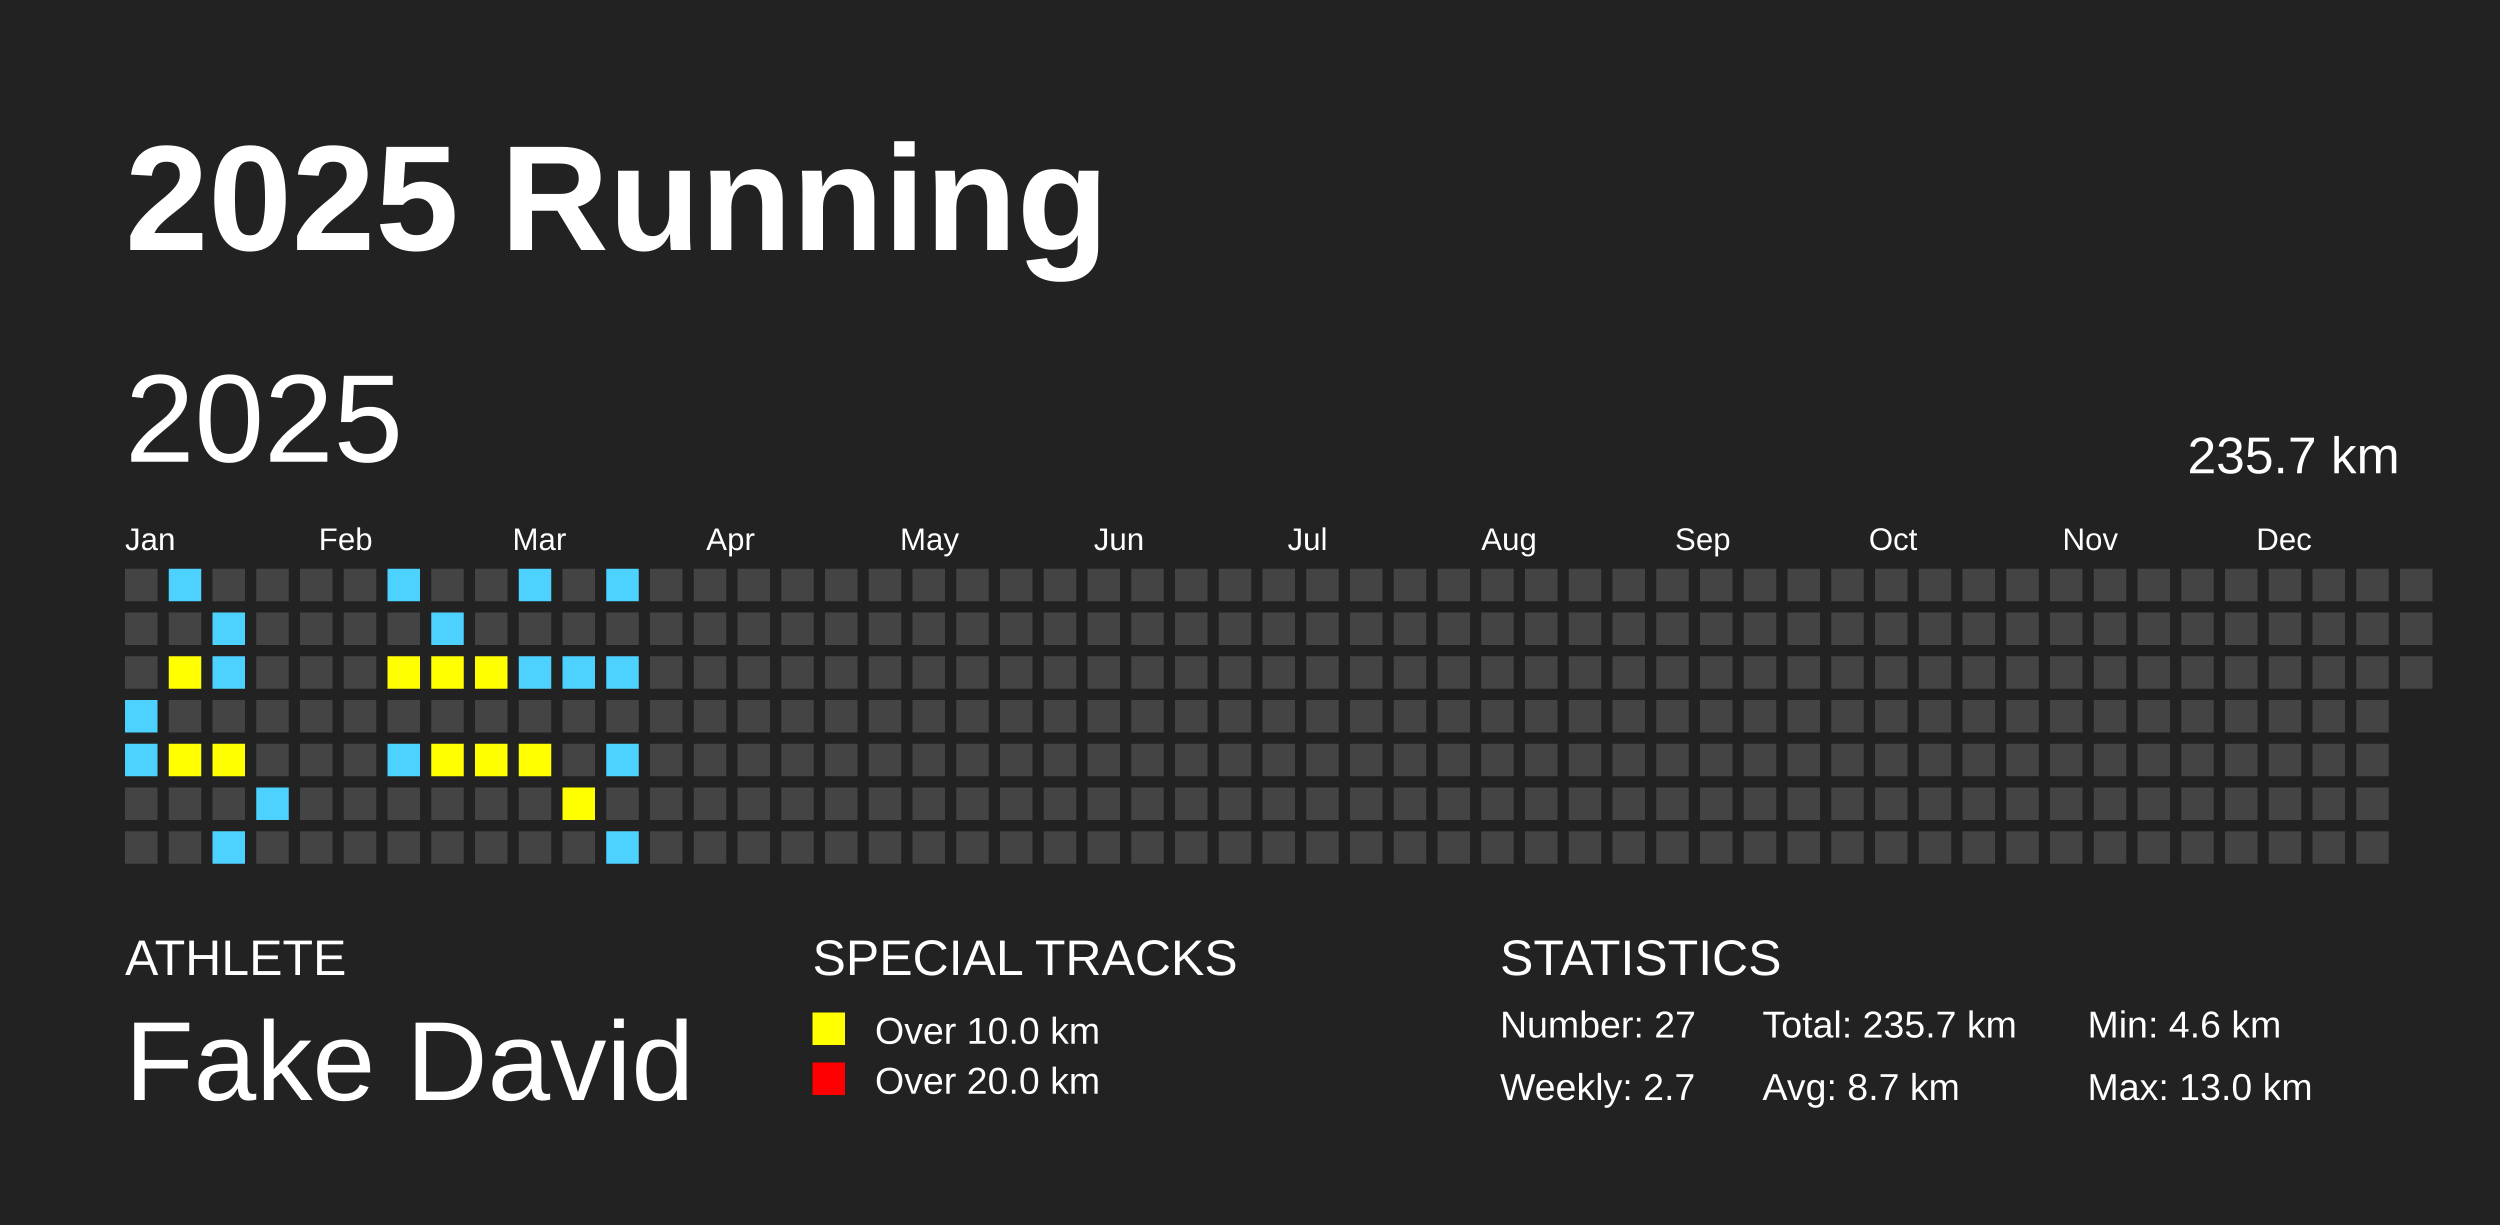
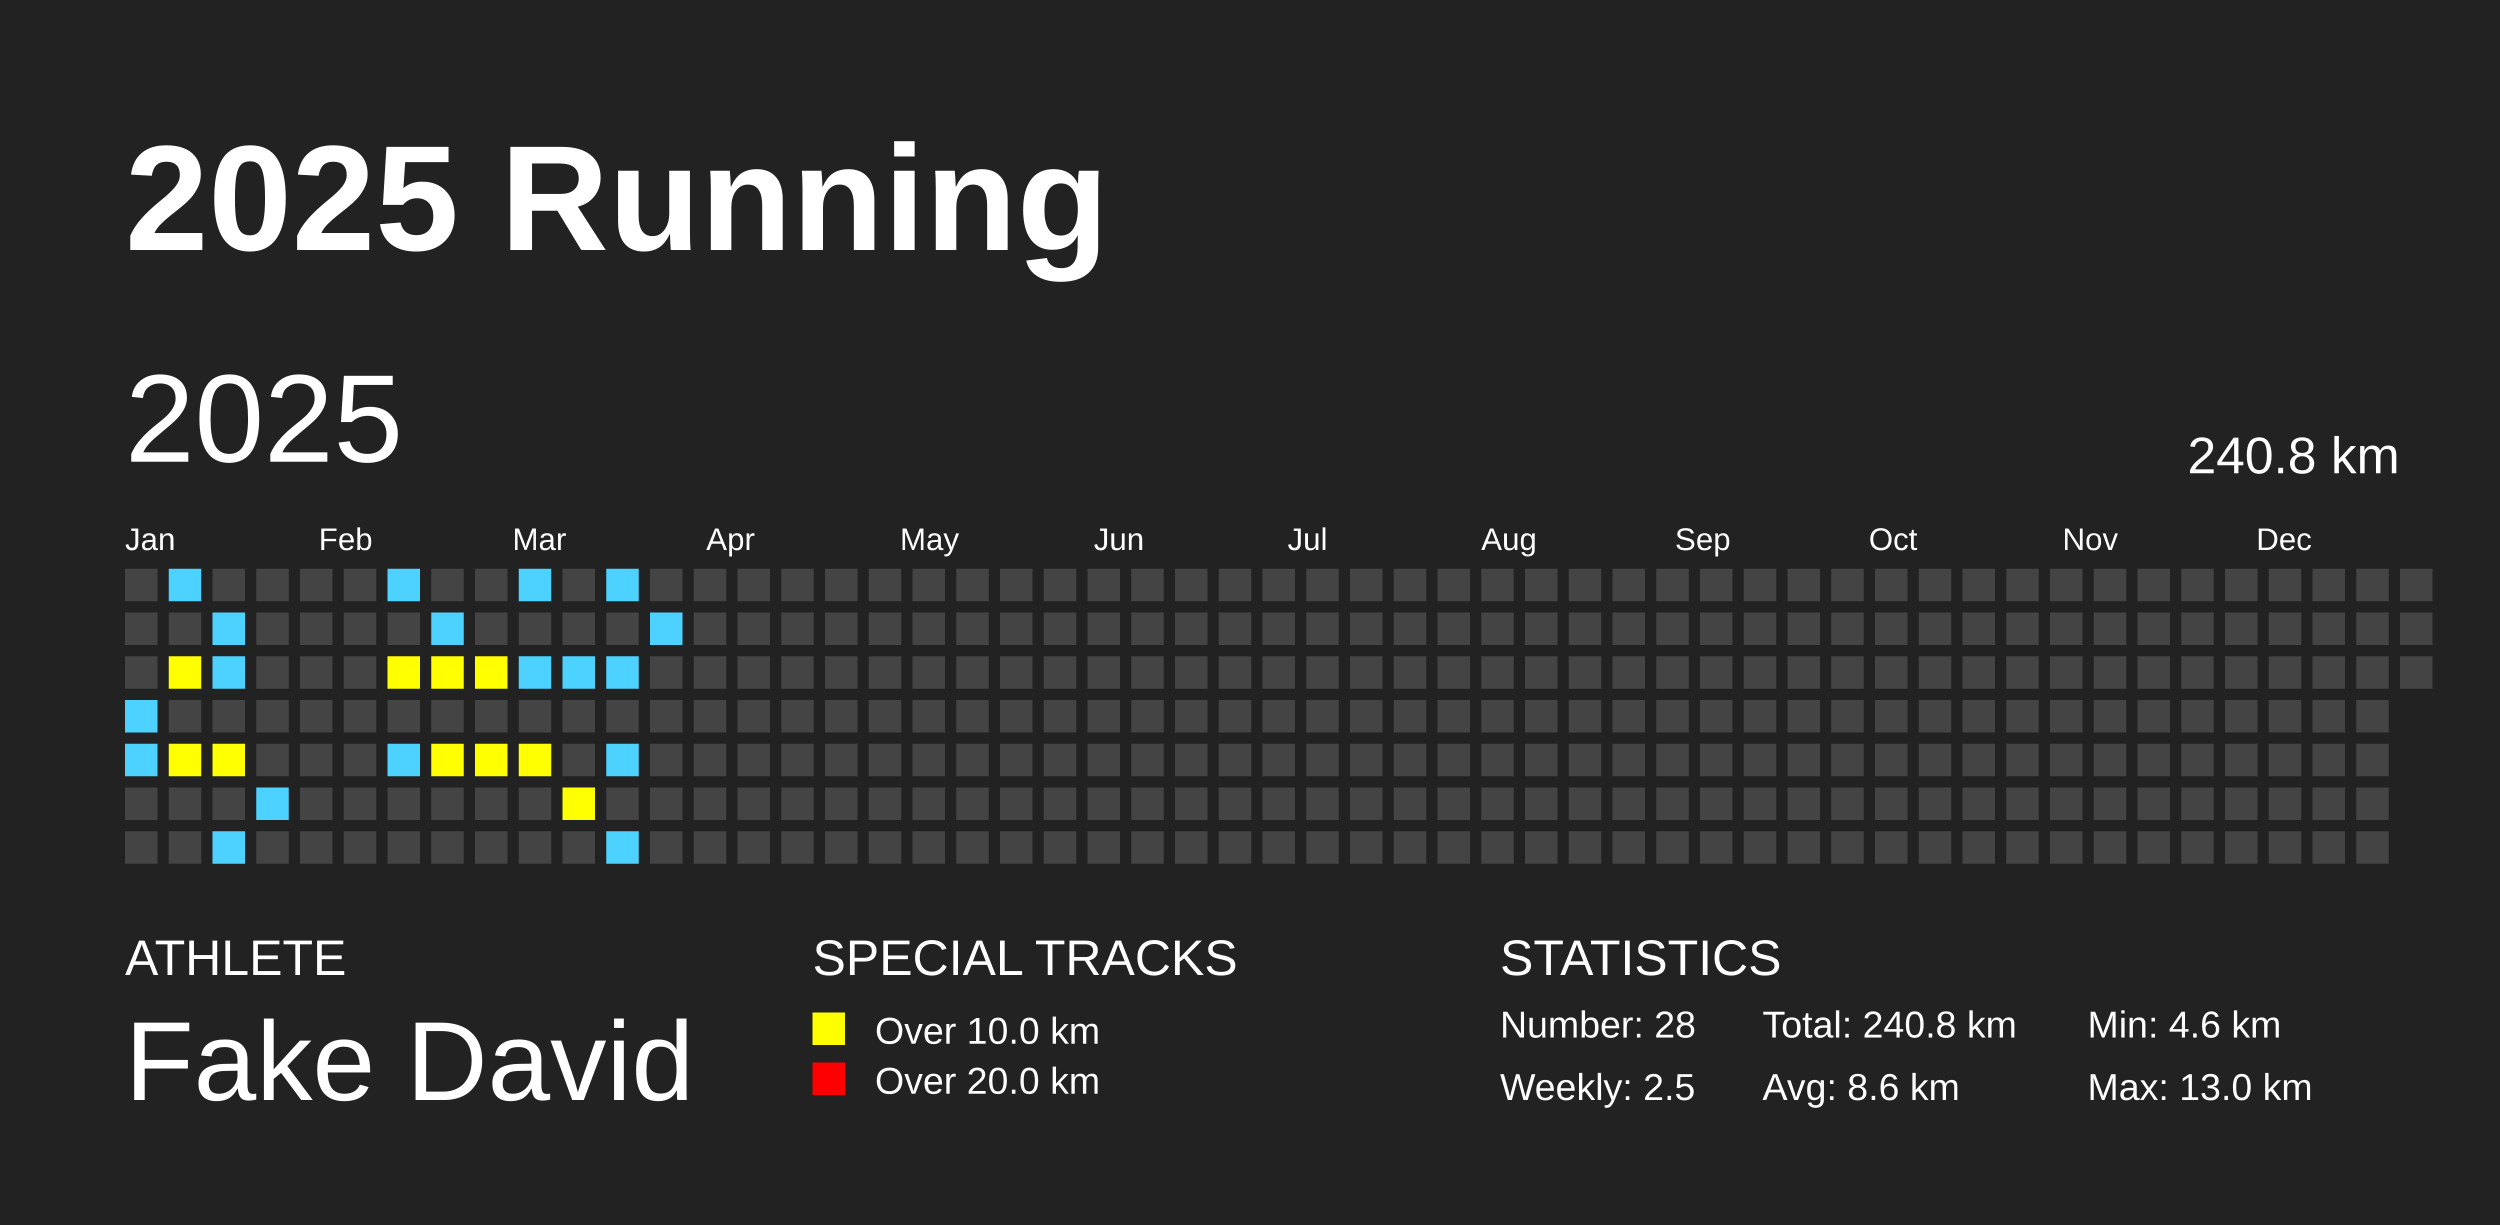
<svg xmlns="http://www.w3.org/2000/svg" baseProfile="full" height="98mm" version="1.1" viewBox="0,0,200,98" width="200mm">
  <defs />
  <rect fill="#222222" height="98" width="200" x="0" y="0" />
  <text fill="#FFFFFF" style="font-size:12px; font-family:Arial; font-weight:bold;" x="10" y="20">2025 Running</text>
  <text fill="#FFFFFF" style="font-size:4px; font-family:Arial" x="10" y="78">ATHLETE</text>
  <text fill="#FFFFFF" style="font-size:9px; font-family:Arial" x="10" y="88">Fake David</text>
  <text fill="#FFFFFF" style="font-size:4px; font-family:Arial" x="65" y="78">SPECIAL TRACKS</text>
  <rect fill="yellow" height="2.6" width="2.6" x="65" y="81" />
  <text fill="#FFFFFF" style="font-size:3px; font-family:Arial" x="70" y="83.5">Over 10.0 km</text>
  <rect fill="red" height="2.6" width="2.6" x="65" y="85" />
  <text fill="#FFFFFF" style="font-size:3px; font-family:Arial" x="70" y="87.5">Over 20.0 km</text>
  <text fill="#FFFFFF" style="font-size:4px; font-family:Arial" x="120" y="78">STATISTICS</text>
-   <text fill="#FFFFFF" style="font-size:3px; font-family:Arial" x="120" y="83">Number: 27</text>
-   <text fill="#FFFFFF" style="font-size:3px; font-family:Arial" x="120" y="88">Weekly: 2.7</text>
-   <text fill="#FFFFFF" style="font-size:3px; font-family:Arial" x="141" y="83">Total: 235.7 km</text>
-   <text fill="#FFFFFF" style="font-size:3px; font-family:Arial" x="141" y="88">Avg: 8.7 km</text>
+   <text fill="#FFFFFF" style="font-size:3px; font-family:Arial" x="120" y="83">Number: 28</text>
+   <text fill="#FFFFFF" style="font-size:3px; font-family:Arial" x="120" y="88">Weekly: 2.5</text>
+   <text fill="#FFFFFF" style="font-size:3px; font-family:Arial" x="141" y="83">Total: 240.8 km</text>
+   <text fill="#FFFFFF" style="font-size:3px; font-family:Arial" x="141" y="88">Avg: 8.6 km</text>
  <text fill="#FFFFFF" style="font-size:3px; font-family:Arial" x="167" y="83">Min: 4.6 km</text>
  <text fill="#FFFFFF" style="font-size:3px; font-family:Arial" x="167" y="88">Max: 13.0 km</text>
  <text dominant-baseline="hanging" fill="#FFFFFF" style="font-size:10.0px; font-family:Arial;" x="10" y="30">2025</text>
-   <text dominant-baseline="hanging" fill="#FFFFFF" style="font-size:4.125px; font-family:Arial;" x="175" y="35">235.7 km</text>
+   <text dominant-baseline="hanging" fill="#FFFFFF" style="font-size:4.125px; font-family:Arial;" x="175" y="35">240.8 km</text>
  <text fill="#FFFFFF" style="font-size:2.5px; font-family:Arial" x="10.0" y="44">Jan</text>
  <text fill="#FFFFFF" style="font-size:2.5px; font-family:Arial" x="25.5" y="44">Feb</text>
  <text fill="#FFFFFF" style="font-size:2.5px; font-family:Arial" x="41.0" y="44">Mar</text>
  <text fill="#FFFFFF" style="font-size:2.5px; font-family:Arial" x="56.5" y="44">Apr</text>
  <text fill="#FFFFFF" style="font-size:2.5px; font-family:Arial" x="72.0" y="44">May</text>
  <text fill="#FFFFFF" style="font-size:2.5px; font-family:Arial" x="87.5" y="44">Jun</text>
  <text fill="#FFFFFF" style="font-size:2.5px; font-family:Arial" x="103.0" y="44">Jul</text>
  <text fill="#FFFFFF" style="font-size:2.5px; font-family:Arial" x="118.5" y="44">Aug</text>
  <text fill="#FFFFFF" style="font-size:2.5px; font-family:Arial" x="134.0" y="44">Sep</text>
  <text fill="#FFFFFF" style="font-size:2.5px; font-family:Arial" x="149.5" y="44">Oct</text>
  <text fill="#FFFFFF" style="font-size:2.5px; font-family:Arial" x="165.0" y="44">Nov</text>
  <text fill="#FFFFFF" style="font-size:2.5px; font-family:Arial" x="180.5" y="44">Dec</text>
  <rect fill="#444444" height="2.6" width="2.6" x="10.0" y="45.5" />
  <rect fill="#444444" height="2.6" width="2.6" x="10.0" y="49.0" />
  <rect fill="#444444" height="2.6" width="2.6" x="10.0" y="52.5" />
  <rect fill="#4DD2FF" height="2.6" width="2.6" x="10.0" y="56.0" />
  <rect fill="#4DD2FF" height="2.6" width="2.6" x="10.0" y="59.5" />
  <rect fill="#444444" height="2.6" width="2.6" x="10.0" y="63.0" />
  <rect fill="#444444" height="2.6" width="2.6" x="10.0" y="66.5" />
  <rect fill="#4DD2FF" height="2.6" width="2.6" x="13.5" y="45.5" />
  <rect fill="#444444" height="2.6" width="2.6" x="13.5" y="49.0" />
  <rect fill="yellow" height="2.6" width="2.6" x="13.5" y="52.5" />
  <rect fill="#444444" height="2.6" width="2.6" x="13.5" y="56.0" />
  <rect fill="yellow" height="2.6" width="2.6" x="13.5" y="59.5" />
  <rect fill="#444444" height="2.6" width="2.6" x="13.5" y="63.0" />
  <rect fill="#444444" height="2.6" width="2.6" x="13.5" y="66.5" />
  <rect fill="#444444" height="2.6" width="2.6" x="17.0" y="45.5" />
  <rect fill="#4DD2FF" height="2.6" width="2.6" x="17.0" y="49.0" />
  <rect fill="#4DD2FF" height="2.6" width="2.6" x="17.0" y="52.5" />
  <rect fill="#444444" height="2.6" width="2.6" x="17.0" y="56.0" />
  <rect fill="yellow" height="2.6" width="2.6" x="17.0" y="59.5" />
  <rect fill="#444444" height="2.6" width="2.6" x="17.0" y="63.0" />
  <rect fill="#4DD2FF" height="2.6" width="2.6" x="17.0" y="66.5" />
  <rect fill="#444444" height="2.6" width="2.6" x="20.5" y="45.5" />
  <rect fill="#444444" height="2.6" width="2.6" x="20.5" y="49.0" />
  <rect fill="#444444" height="2.6" width="2.6" x="20.5" y="52.5" />
  <rect fill="#444444" height="2.6" width="2.6" x="20.5" y="56.0" />
  <rect fill="#444444" height="2.6" width="2.6" x="20.5" y="59.5" />
  <rect fill="#4DD2FF" height="2.6" width="2.6" x="20.5" y="63.0" />
  <rect fill="#444444" height="2.6" width="2.6" x="20.5" y="66.5" />
  <rect fill="#444444" height="2.6" width="2.6" x="24.0" y="45.5" />
  <rect fill="#444444" height="2.6" width="2.6" x="24.0" y="49.0" />
  <rect fill="#444444" height="2.6" width="2.6" x="24.0" y="52.5" />
  <rect fill="#444444" height="2.6" width="2.6" x="24.0" y="56.0" />
  <rect fill="#444444" height="2.6" width="2.6" x="24.0" y="59.5" />
  <rect fill="#444444" height="2.6" width="2.6" x="24.0" y="63.0" />
  <rect fill="#444444" height="2.6" width="2.6" x="24.0" y="66.5" />
  <rect fill="#444444" height="2.6" width="2.6" x="27.5" y="45.5" />
  <rect fill="#444444" height="2.6" width="2.6" x="27.5" y="49.0" />
  <rect fill="#444444" height="2.6" width="2.6" x="27.5" y="52.5" />
  <rect fill="#444444" height="2.6" width="2.6" x="27.5" y="56.0" />
  <rect fill="#444444" height="2.6" width="2.6" x="27.5" y="59.5" />
  <rect fill="#444444" height="2.6" width="2.6" x="27.5" y="63.0" />
  <rect fill="#444444" height="2.6" width="2.6" x="27.5" y="66.5" />
  <rect fill="#4DD2FF" height="2.6" width="2.6" x="31.0" y="45.5" />
  <rect fill="#444444" height="2.6" width="2.6" x="31.0" y="49.0" />
  <rect fill="yellow" height="2.6" width="2.6" x="31.0" y="52.5" />
  <rect fill="#444444" height="2.6" width="2.6" x="31.0" y="56.0" />
  <rect fill="#4DD2FF" height="2.6" width="2.6" x="31.0" y="59.5" />
  <rect fill="#444444" height="2.6" width="2.6" x="31.0" y="63.0" />
  <rect fill="#444444" height="2.6" width="2.6" x="31.0" y="66.5" />
  <rect fill="#444444" height="2.6" width="2.6" x="34.5" y="45.5" />
  <rect fill="#4DD2FF" height="2.6" width="2.6" x="34.5" y="49.0" />
  <rect fill="yellow" height="2.6" width="2.6" x="34.5" y="52.5" />
  <rect fill="#444444" height="2.6" width="2.6" x="34.5" y="56.0" />
  <rect fill="yellow" height="2.6" width="2.6" x="34.5" y="59.5" />
  <rect fill="#444444" height="2.6" width="2.6" x="34.5" y="63.0" />
  <rect fill="#444444" height="2.6" width="2.6" x="34.5" y="66.5" />
  <rect fill="#444444" height="2.6" width="2.6" x="38.0" y="45.5" />
  <rect fill="#444444" height="2.6" width="2.6" x="38.0" y="49.0" />
  <rect fill="yellow" height="2.6" width="2.6" x="38.0" y="52.5" />
  <rect fill="#444444" height="2.6" width="2.6" x="38.0" y="56.0" />
  <rect fill="yellow" height="2.6" width="2.6" x="38.0" y="59.5" />
  <rect fill="#444444" height="2.6" width="2.6" x="38.0" y="63.0" />
  <rect fill="#444444" height="2.6" width="2.6" x="38.0" y="66.5" />
  <rect fill="#4DD2FF" height="2.6" width="2.6" x="41.5" y="45.5" />
  <rect fill="#444444" height="2.6" width="2.6" x="41.5" y="49.0" />
  <rect fill="#4DD2FF" height="2.6" width="2.6" x="41.5" y="52.5" />
  <rect fill="#444444" height="2.6" width="2.6" x="41.5" y="56.0" />
  <rect fill="yellow" height="2.6" width="2.6" x="41.5" y="59.5" />
  <rect fill="#444444" height="2.6" width="2.6" x="41.5" y="63.0" />
  <rect fill="#444444" height="2.6" width="2.6" x="41.5" y="66.5" />
  <rect fill="#444444" height="2.6" width="2.6" x="45.0" y="45.5" />
  <rect fill="#444444" height="2.6" width="2.6" x="45.0" y="49.0" />
  <rect fill="#4DD2FF" height="2.6" width="2.6" x="45.0" y="52.5" />
  <rect fill="#444444" height="2.6" width="2.6" x="45.0" y="56.0" />
  <rect fill="#444444" height="2.6" width="2.6" x="45.0" y="59.5" />
  <rect fill="yellow" height="2.6" width="2.6" x="45.0" y="63.0" />
  <rect fill="#444444" height="2.6" width="2.6" x="45.0" y="66.5" />
  <rect fill="#4DD2FF" height="2.6" width="2.6" x="48.5" y="45.5" />
  <rect fill="#444444" height="2.6" width="2.6" x="48.5" y="49.0" />
  <rect fill="#4DD2FF" height="2.6" width="2.6" x="48.5" y="52.5" />
  <rect fill="#444444" height="2.6" width="2.6" x="48.5" y="56.0" />
  <rect fill="#4DD2FF" height="2.6" width="2.6" x="48.5" y="59.5" />
  <rect fill="#444444" height="2.6" width="2.6" x="48.5" y="63.0" />
  <rect fill="#4DD2FF" height="2.6" width="2.6" x="48.5" y="66.5" />
  <rect fill="#444444" height="2.6" width="2.6" x="52.0" y="45.5" />
-   <rect fill="#444444" height="2.6" width="2.6" x="52.0" y="49.0" />
+   <rect fill="#4DD2FF" height="2.6" width="2.6" x="52.0" y="49.0" />
  <rect fill="#444444" height="2.6" width="2.6" x="52.0" y="52.5" />
  <rect fill="#444444" height="2.6" width="2.6" x="52.0" y="56.0" />
  <rect fill="#444444" height="2.6" width="2.6" x="52.0" y="59.5" />
  <rect fill="#444444" height="2.6" width="2.6" x="52.0" y="63.0" />
  <rect fill="#444444" height="2.6" width="2.6" x="52.0" y="66.5" />
  <rect fill="#444444" height="2.6" width="2.6" x="55.5" y="45.5" />
  <rect fill="#444444" height="2.6" width="2.6" x="55.5" y="49.0" />
  <rect fill="#444444" height="2.6" width="2.6" x="55.5" y="52.5" />
  <rect fill="#444444" height="2.6" width="2.6" x="55.5" y="56.0" />
  <rect fill="#444444" height="2.6" width="2.6" x="55.5" y="59.5" />
  <rect fill="#444444" height="2.6" width="2.6" x="55.5" y="63.0" />
  <rect fill="#444444" height="2.6" width="2.6" x="55.5" y="66.5" />
  <rect fill="#444444" height="2.6" width="2.6" x="59.0" y="45.5" />
  <rect fill="#444444" height="2.6" width="2.6" x="59.0" y="49.0" />
  <rect fill="#444444" height="2.6" width="2.6" x="59.0" y="52.5" />
  <rect fill="#444444" height="2.6" width="2.6" x="59.0" y="56.0" />
  <rect fill="#444444" height="2.6" width="2.6" x="59.0" y="59.5" />
  <rect fill="#444444" height="2.6" width="2.6" x="59.0" y="63.0" />
  <rect fill="#444444" height="2.6" width="2.6" x="59.0" y="66.5" />
  <rect fill="#444444" height="2.6" width="2.6" x="62.5" y="45.5" />
  <rect fill="#444444" height="2.6" width="2.6" x="62.5" y="49.0" />
  <rect fill="#444444" height="2.6" width="2.6" x="62.5" y="52.5" />
  <rect fill="#444444" height="2.6" width="2.6" x="62.5" y="56.0" />
  <rect fill="#444444" height="2.6" width="2.6" x="62.5" y="59.5" />
  <rect fill="#444444" height="2.6" width="2.6" x="62.5" y="63.0" />
  <rect fill="#444444" height="2.6" width="2.6" x="62.5" y="66.5" />
  <rect fill="#444444" height="2.6" width="2.6" x="66.0" y="45.5" />
  <rect fill="#444444" height="2.6" width="2.6" x="66.0" y="49.0" />
  <rect fill="#444444" height="2.6" width="2.6" x="66.0" y="52.5" />
  <rect fill="#444444" height="2.6" width="2.6" x="66.0" y="56.0" />
  <rect fill="#444444" height="2.6" width="2.6" x="66.0" y="59.5" />
  <rect fill="#444444" height="2.6" width="2.6" x="66.0" y="63.0" />
  <rect fill="#444444" height="2.6" width="2.6" x="66.0" y="66.5" />
  <rect fill="#444444" height="2.6" width="2.6" x="69.5" y="45.5" />
  <rect fill="#444444" height="2.6" width="2.6" x="69.5" y="49.0" />
  <rect fill="#444444" height="2.6" width="2.6" x="69.5" y="52.5" />
  <rect fill="#444444" height="2.6" width="2.6" x="69.5" y="56.0" />
  <rect fill="#444444" height="2.6" width="2.6" x="69.5" y="59.5" />
  <rect fill="#444444" height="2.6" width="2.6" x="69.5" y="63.0" />
  <rect fill="#444444" height="2.6" width="2.6" x="69.5" y="66.5" />
  <rect fill="#444444" height="2.6" width="2.6" x="73.0" y="45.5" />
  <rect fill="#444444" height="2.6" width="2.6" x="73.0" y="49.0" />
  <rect fill="#444444" height="2.6" width="2.6" x="73.0" y="52.5" />
  <rect fill="#444444" height="2.6" width="2.6" x="73.0" y="56.0" />
  <rect fill="#444444" height="2.6" width="2.6" x="73.0" y="59.5" />
  <rect fill="#444444" height="2.6" width="2.6" x="73.0" y="63.0" />
  <rect fill="#444444" height="2.6" width="2.6" x="73.0" y="66.5" />
  <rect fill="#444444" height="2.6" width="2.6" x="76.5" y="45.5" />
  <rect fill="#444444" height="2.6" width="2.6" x="76.5" y="49.0" />
  <rect fill="#444444" height="2.6" width="2.6" x="76.5" y="52.5" />
  <rect fill="#444444" height="2.6" width="2.6" x="76.5" y="56.0" />
  <rect fill="#444444" height="2.6" width="2.6" x="76.5" y="59.5" />
  <rect fill="#444444" height="2.6" width="2.6" x="76.5" y="63.0" />
  <rect fill="#444444" height="2.6" width="2.6" x="76.5" y="66.5" />
  <rect fill="#444444" height="2.6" width="2.6" x="80.0" y="45.5" />
  <rect fill="#444444" height="2.6" width="2.6" x="80.0" y="49.0" />
  <rect fill="#444444" height="2.6" width="2.6" x="80.0" y="52.5" />
  <rect fill="#444444" height="2.6" width="2.6" x="80.0" y="56.0" />
  <rect fill="#444444" height="2.6" width="2.6" x="80.0" y="59.5" />
  <rect fill="#444444" height="2.6" width="2.6" x="80.0" y="63.0" />
  <rect fill="#444444" height="2.6" width="2.6" x="80.0" y="66.5" />
  <rect fill="#444444" height="2.6" width="2.6" x="83.5" y="45.5" />
  <rect fill="#444444" height="2.6" width="2.6" x="83.5" y="49.0" />
  <rect fill="#444444" height="2.6" width="2.6" x="83.5" y="52.5" />
  <rect fill="#444444" height="2.6" width="2.6" x="83.5" y="56.0" />
  <rect fill="#444444" height="2.6" width="2.6" x="83.5" y="59.5" />
  <rect fill="#444444" height="2.6" width="2.6" x="83.5" y="63.0" />
  <rect fill="#444444" height="2.6" width="2.6" x="83.5" y="66.5" />
  <rect fill="#444444" height="2.6" width="2.6" x="87.0" y="45.5" />
  <rect fill="#444444" height="2.6" width="2.6" x="87.0" y="49.0" />
  <rect fill="#444444" height="2.6" width="2.6" x="87.0" y="52.5" />
  <rect fill="#444444" height="2.6" width="2.6" x="87.0" y="56.0" />
  <rect fill="#444444" height="2.6" width="2.6" x="87.0" y="59.5" />
  <rect fill="#444444" height="2.6" width="2.6" x="87.0" y="63.0" />
  <rect fill="#444444" height="2.6" width="2.6" x="87.0" y="66.5" />
  <rect fill="#444444" height="2.6" width="2.6" x="90.5" y="45.5" />
  <rect fill="#444444" height="2.6" width="2.6" x="90.5" y="49.0" />
  <rect fill="#444444" height="2.6" width="2.6" x="90.5" y="52.5" />
  <rect fill="#444444" height="2.6" width="2.6" x="90.5" y="56.0" />
  <rect fill="#444444" height="2.6" width="2.6" x="90.5" y="59.5" />
  <rect fill="#444444" height="2.6" width="2.6" x="90.5" y="63.0" />
  <rect fill="#444444" height="2.6" width="2.6" x="90.5" y="66.5" />
  <rect fill="#444444" height="2.6" width="2.6" x="94.0" y="45.5" />
  <rect fill="#444444" height="2.6" width="2.6" x="94.0" y="49.0" />
  <rect fill="#444444" height="2.6" width="2.6" x="94.0" y="52.5" />
  <rect fill="#444444" height="2.6" width="2.6" x="94.0" y="56.0" />
  <rect fill="#444444" height="2.6" width="2.6" x="94.0" y="59.5" />
  <rect fill="#444444" height="2.6" width="2.6" x="94.0" y="63.0" />
  <rect fill="#444444" height="2.6" width="2.6" x="94.0" y="66.5" />
  <rect fill="#444444" height="2.6" width="2.6" x="97.5" y="45.5" />
  <rect fill="#444444" height="2.6" width="2.6" x="97.5" y="49.0" />
  <rect fill="#444444" height="2.6" width="2.6" x="97.5" y="52.5" />
  <rect fill="#444444" height="2.6" width="2.6" x="97.5" y="56.0" />
  <rect fill="#444444" height="2.6" width="2.6" x="97.5" y="59.5" />
  <rect fill="#444444" height="2.6" width="2.6" x="97.5" y="63.0" />
  <rect fill="#444444" height="2.6" width="2.6" x="97.5" y="66.5" />
  <rect fill="#444444" height="2.6" width="2.6" x="101.0" y="45.5" />
  <rect fill="#444444" height="2.6" width="2.6" x="101.0" y="49.0" />
  <rect fill="#444444" height="2.6" width="2.6" x="101.0" y="52.5" />
  <rect fill="#444444" height="2.6" width="2.6" x="101.0" y="56.0" />
  <rect fill="#444444" height="2.6" width="2.6" x="101.0" y="59.5" />
  <rect fill="#444444" height="2.6" width="2.6" x="101.0" y="63.0" />
  <rect fill="#444444" height="2.6" width="2.6" x="101.0" y="66.5" />
  <rect fill="#444444" height="2.6" width="2.6" x="104.5" y="45.5" />
  <rect fill="#444444" height="2.6" width="2.6" x="104.5" y="49.0" />
  <rect fill="#444444" height="2.6" width="2.6" x="104.5" y="52.5" />
  <rect fill="#444444" height="2.6" width="2.6" x="104.5" y="56.0" />
  <rect fill="#444444" height="2.6" width="2.6" x="104.5" y="59.5" />
  <rect fill="#444444" height="2.6" width="2.6" x="104.5" y="63.0" />
  <rect fill="#444444" height="2.6" width="2.6" x="104.5" y="66.5" />
  <rect fill="#444444" height="2.6" width="2.6" x="108.0" y="45.5" />
  <rect fill="#444444" height="2.6" width="2.6" x="108.0" y="49.0" />
  <rect fill="#444444" height="2.6" width="2.6" x="108.0" y="52.5" />
  <rect fill="#444444" height="2.6" width="2.6" x="108.0" y="56.0" />
  <rect fill="#444444" height="2.6" width="2.6" x="108.0" y="59.5" />
  <rect fill="#444444" height="2.6" width="2.6" x="108.0" y="63.0" />
  <rect fill="#444444" height="2.6" width="2.6" x="108.0" y="66.5" />
  <rect fill="#444444" height="2.6" width="2.6" x="111.5" y="45.5" />
  <rect fill="#444444" height="2.6" width="2.6" x="111.5" y="49.0" />
  <rect fill="#444444" height="2.6" width="2.6" x="111.5" y="52.5" />
  <rect fill="#444444" height="2.6" width="2.6" x="111.5" y="56.0" />
  <rect fill="#444444" height="2.6" width="2.6" x="111.5" y="59.5" />
  <rect fill="#444444" height="2.6" width="2.6" x="111.5" y="63.0" />
  <rect fill="#444444" height="2.6" width="2.6" x="111.5" y="66.5" />
  <rect fill="#444444" height="2.6" width="2.6" x="115.0" y="45.5" />
  <rect fill="#444444" height="2.6" width="2.6" x="115.0" y="49.0" />
  <rect fill="#444444" height="2.6" width="2.6" x="115.0" y="52.5" />
  <rect fill="#444444" height="2.6" width="2.6" x="115.0" y="56.0" />
  <rect fill="#444444" height="2.6" width="2.6" x="115.0" y="59.5" />
  <rect fill="#444444" height="2.6" width="2.6" x="115.0" y="63.0" />
  <rect fill="#444444" height="2.6" width="2.6" x="115.0" y="66.5" />
  <rect fill="#444444" height="2.6" width="2.6" x="118.5" y="45.5" />
  <rect fill="#444444" height="2.6" width="2.6" x="118.5" y="49.0" />
  <rect fill="#444444" height="2.6" width="2.6" x="118.5" y="52.5" />
  <rect fill="#444444" height="2.6" width="2.6" x="118.5" y="56.0" />
  <rect fill="#444444" height="2.6" width="2.6" x="118.5" y="59.5" />
  <rect fill="#444444" height="2.6" width="2.6" x="118.5" y="63.0" />
  <rect fill="#444444" height="2.6" width="2.6" x="118.5" y="66.5" />
  <rect fill="#444444" height="2.6" width="2.6" x="122.0" y="45.5" />
  <rect fill="#444444" height="2.6" width="2.6" x="122.0" y="49.0" />
  <rect fill="#444444" height="2.6" width="2.6" x="122.0" y="52.5" />
  <rect fill="#444444" height="2.6" width="2.6" x="122.0" y="56.0" />
  <rect fill="#444444" height="2.6" width="2.6" x="122.0" y="59.5" />
  <rect fill="#444444" height="2.6" width="2.6" x="122.0" y="63.0" />
  <rect fill="#444444" height="2.6" width="2.6" x="122.0" y="66.5" />
  <rect fill="#444444" height="2.6" width="2.6" x="125.5" y="45.5" />
  <rect fill="#444444" height="2.6" width="2.6" x="125.5" y="49.0" />
  <rect fill="#444444" height="2.6" width="2.6" x="125.5" y="52.5" />
  <rect fill="#444444" height="2.6" width="2.6" x="125.5" y="56.0" />
  <rect fill="#444444" height="2.6" width="2.6" x="125.5" y="59.5" />
  <rect fill="#444444" height="2.6" width="2.6" x="125.5" y="63.0" />
  <rect fill="#444444" height="2.6" width="2.6" x="125.5" y="66.5" />
  <rect fill="#444444" height="2.6" width="2.6" x="129.0" y="45.5" />
  <rect fill="#444444" height="2.6" width="2.6" x="129.0" y="49.0" />
  <rect fill="#444444" height="2.6" width="2.6" x="129.0" y="52.5" />
  <rect fill="#444444" height="2.6" width="2.6" x="129.0" y="56.0" />
  <rect fill="#444444" height="2.6" width="2.6" x="129.0" y="59.5" />
  <rect fill="#444444" height="2.6" width="2.6" x="129.0" y="63.0" />
  <rect fill="#444444" height="2.6" width="2.6" x="129.0" y="66.5" />
  <rect fill="#444444" height="2.6" width="2.6" x="132.5" y="45.5" />
  <rect fill="#444444" height="2.6" width="2.6" x="132.5" y="49.0" />
  <rect fill="#444444" height="2.6" width="2.6" x="132.5" y="52.5" />
  <rect fill="#444444" height="2.6" width="2.6" x="132.5" y="56.0" />
  <rect fill="#444444" height="2.6" width="2.6" x="132.5" y="59.5" />
  <rect fill="#444444" height="2.6" width="2.6" x="132.5" y="63.0" />
  <rect fill="#444444" height="2.6" width="2.6" x="132.5" y="66.5" />
  <rect fill="#444444" height="2.6" width="2.6" x="136.0" y="45.5" />
  <rect fill="#444444" height="2.6" width="2.6" x="136.0" y="49.0" />
  <rect fill="#444444" height="2.6" width="2.6" x="136.0" y="52.5" />
  <rect fill="#444444" height="2.6" width="2.6" x="136.0" y="56.0" />
  <rect fill="#444444" height="2.6" width="2.6" x="136.0" y="59.5" />
  <rect fill="#444444" height="2.6" width="2.6" x="136.0" y="63.0" />
  <rect fill="#444444" height="2.6" width="2.6" x="136.0" y="66.5" />
  <rect fill="#444444" height="2.6" width="2.6" x="139.5" y="45.5" />
  <rect fill="#444444" height="2.6" width="2.6" x="139.5" y="49.0" />
  <rect fill="#444444" height="2.6" width="2.6" x="139.5" y="52.5" />
  <rect fill="#444444" height="2.6" width="2.6" x="139.5" y="56.0" />
  <rect fill="#444444" height="2.6" width="2.6" x="139.5" y="59.5" />
  <rect fill="#444444" height="2.6" width="2.6" x="139.5" y="63.0" />
  <rect fill="#444444" height="2.6" width="2.6" x="139.5" y="66.5" />
  <rect fill="#444444" height="2.6" width="2.6" x="143.0" y="45.5" />
  <rect fill="#444444" height="2.6" width="2.6" x="143.0" y="49.0" />
  <rect fill="#444444" height="2.6" width="2.6" x="143.0" y="52.5" />
  <rect fill="#444444" height="2.6" width="2.6" x="143.0" y="56.0" />
  <rect fill="#444444" height="2.6" width="2.6" x="143.0" y="59.5" />
  <rect fill="#444444" height="2.6" width="2.6" x="143.0" y="63.0" />
  <rect fill="#444444" height="2.6" width="2.6" x="143.0" y="66.5" />
  <rect fill="#444444" height="2.6" width="2.6" x="146.5" y="45.5" />
  <rect fill="#444444" height="2.6" width="2.6" x="146.5" y="49.0" />
  <rect fill="#444444" height="2.6" width="2.6" x="146.5" y="52.5" />
  <rect fill="#444444" height="2.6" width="2.6" x="146.5" y="56.0" />
  <rect fill="#444444" height="2.6" width="2.6" x="146.5" y="59.5" />
  <rect fill="#444444" height="2.6" width="2.6" x="146.5" y="63.0" />
  <rect fill="#444444" height="2.6" width="2.6" x="146.5" y="66.5" />
  <rect fill="#444444" height="2.6" width="2.6" x="150.0" y="45.5" />
  <rect fill="#444444" height="2.6" width="2.6" x="150.0" y="49.0" />
  <rect fill="#444444" height="2.6" width="2.6" x="150.0" y="52.5" />
  <rect fill="#444444" height="2.6" width="2.6" x="150.0" y="56.0" />
  <rect fill="#444444" height="2.6" width="2.6" x="150.0" y="59.5" />
  <rect fill="#444444" height="2.6" width="2.6" x="150.0" y="63.0" />
  <rect fill="#444444" height="2.6" width="2.6" x="150.0" y="66.5" />
  <rect fill="#444444" height="2.6" width="2.6" x="153.5" y="45.5" />
  <rect fill="#444444" height="2.6" width="2.6" x="153.5" y="49.0" />
  <rect fill="#444444" height="2.6" width="2.6" x="153.5" y="52.5" />
  <rect fill="#444444" height="2.6" width="2.6" x="153.5" y="56.0" />
  <rect fill="#444444" height="2.6" width="2.6" x="153.5" y="59.5" />
  <rect fill="#444444" height="2.6" width="2.6" x="153.5" y="63.0" />
  <rect fill="#444444" height="2.6" width="2.6" x="153.5" y="66.5" />
  <rect fill="#444444" height="2.6" width="2.6" x="157.0" y="45.5" />
  <rect fill="#444444" height="2.6" width="2.6" x="157.0" y="49.0" />
  <rect fill="#444444" height="2.6" width="2.6" x="157.0" y="52.5" />
  <rect fill="#444444" height="2.6" width="2.6" x="157.0" y="56.0" />
  <rect fill="#444444" height="2.6" width="2.6" x="157.0" y="59.5" />
  <rect fill="#444444" height="2.6" width="2.6" x="157.0" y="63.0" />
  <rect fill="#444444" height="2.6" width="2.6" x="157.0" y="66.5" />
  <rect fill="#444444" height="2.6" width="2.6" x="160.5" y="45.5" />
  <rect fill="#444444" height="2.6" width="2.6" x="160.5" y="49.0" />
  <rect fill="#444444" height="2.6" width="2.6" x="160.5" y="52.5" />
  <rect fill="#444444" height="2.6" width="2.6" x="160.5" y="56.0" />
  <rect fill="#444444" height="2.6" width="2.6" x="160.5" y="59.5" />
  <rect fill="#444444" height="2.6" width="2.6" x="160.5" y="63.0" />
  <rect fill="#444444" height="2.6" width="2.6" x="160.5" y="66.5" />
  <rect fill="#444444" height="2.6" width="2.6" x="164.0" y="45.5" />
  <rect fill="#444444" height="2.6" width="2.6" x="164.0" y="49.0" />
  <rect fill="#444444" height="2.6" width="2.6" x="164.0" y="52.5" />
  <rect fill="#444444" height="2.6" width="2.6" x="164.0" y="56.0" />
  <rect fill="#444444" height="2.6" width="2.6" x="164.0" y="59.5" />
  <rect fill="#444444" height="2.6" width="2.6" x="164.0" y="63.0" />
  <rect fill="#444444" height="2.6" width="2.6" x="164.0" y="66.5" />
  <rect fill="#444444" height="2.6" width="2.6" x="167.5" y="45.5" />
  <rect fill="#444444" height="2.6" width="2.6" x="167.5" y="49.0" />
  <rect fill="#444444" height="2.6" width="2.6" x="167.5" y="52.5" />
  <rect fill="#444444" height="2.6" width="2.6" x="167.5" y="56.0" />
  <rect fill="#444444" height="2.6" width="2.6" x="167.5" y="59.5" />
  <rect fill="#444444" height="2.6" width="2.6" x="167.5" y="63.0" />
  <rect fill="#444444" height="2.6" width="2.6" x="167.5" y="66.5" />
  <rect fill="#444444" height="2.6" width="2.6" x="171.0" y="45.5" />
  <rect fill="#444444" height="2.6" width="2.6" x="171.0" y="49.0" />
  <rect fill="#444444" height="2.6" width="2.6" x="171.0" y="52.5" />
  <rect fill="#444444" height="2.6" width="2.6" x="171.0" y="56.0" />
  <rect fill="#444444" height="2.6" width="2.6" x="171.0" y="59.5" />
  <rect fill="#444444" height="2.6" width="2.6" x="171.0" y="63.0" />
  <rect fill="#444444" height="2.6" width="2.6" x="171.0" y="66.5" />
  <rect fill="#444444" height="2.6" width="2.6" x="174.5" y="45.5" />
  <rect fill="#444444" height="2.6" width="2.6" x="174.5" y="49.0" />
  <rect fill="#444444" height="2.6" width="2.6" x="174.5" y="52.5" />
  <rect fill="#444444" height="2.6" width="2.6" x="174.5" y="56.0" />
  <rect fill="#444444" height="2.6" width="2.6" x="174.5" y="59.5" />
  <rect fill="#444444" height="2.6" width="2.6" x="174.5" y="63.0" />
  <rect fill="#444444" height="2.6" width="2.6" x="174.5" y="66.5" />
  <rect fill="#444444" height="2.6" width="2.6" x="178.0" y="45.5" />
  <rect fill="#444444" height="2.6" width="2.6" x="178.0" y="49.0" />
  <rect fill="#444444" height="2.6" width="2.6" x="178.0" y="52.5" />
  <rect fill="#444444" height="2.6" width="2.6" x="178.0" y="56.0" />
  <rect fill="#444444" height="2.6" width="2.6" x="178.0" y="59.5" />
  <rect fill="#444444" height="2.6" width="2.6" x="178.0" y="63.0" />
  <rect fill="#444444" height="2.6" width="2.6" x="178.0" y="66.5" />
  <rect fill="#444444" height="2.6" width="2.6" x="181.5" y="45.5" />
  <rect fill="#444444" height="2.6" width="2.6" x="181.5" y="49.0" />
  <rect fill="#444444" height="2.6" width="2.6" x="181.5" y="52.5" />
  <rect fill="#444444" height="2.6" width="2.6" x="181.5" y="56.0" />
  <rect fill="#444444" height="2.6" width="2.6" x="181.5" y="59.5" />
  <rect fill="#444444" height="2.6" width="2.6" x="181.5" y="63.0" />
  <rect fill="#444444" height="2.6" width="2.6" x="181.5" y="66.5" />
  <rect fill="#444444" height="2.6" width="2.6" x="185.0" y="45.5" />
  <rect fill="#444444" height="2.6" width="2.6" x="185.0" y="49.0" />
  <rect fill="#444444" height="2.6" width="2.6" x="185.0" y="52.5" />
  <rect fill="#444444" height="2.6" width="2.6" x="185.0" y="56.0" />
  <rect fill="#444444" height="2.6" width="2.6" x="185.0" y="59.5" />
  <rect fill="#444444" height="2.6" width="2.6" x="185.0" y="63.0" />
  <rect fill="#444444" height="2.6" width="2.6" x="185.0" y="66.5" />
  <rect fill="#444444" height="2.6" width="2.6" x="188.5" y="45.5" />
  <rect fill="#444444" height="2.6" width="2.6" x="188.5" y="49.0" />
  <rect fill="#444444" height="2.6" width="2.6" x="188.5" y="52.5" />
  <rect fill="#444444" height="2.6" width="2.6" x="188.5" y="56.0" />
  <rect fill="#444444" height="2.6" width="2.6" x="188.5" y="59.5" />
  <rect fill="#444444" height="2.6" width="2.6" x="188.5" y="63.0" />
  <rect fill="#444444" height="2.6" width="2.6" x="188.5" y="66.5" />
  <rect fill="#444444" height="2.6" width="2.6" x="192.0" y="45.5" />
  <rect fill="#444444" height="2.6" width="2.6" x="192.0" y="49.0" />
  <rect fill="#444444" height="2.6" width="2.6" x="192.0" y="52.5" />
</svg>
